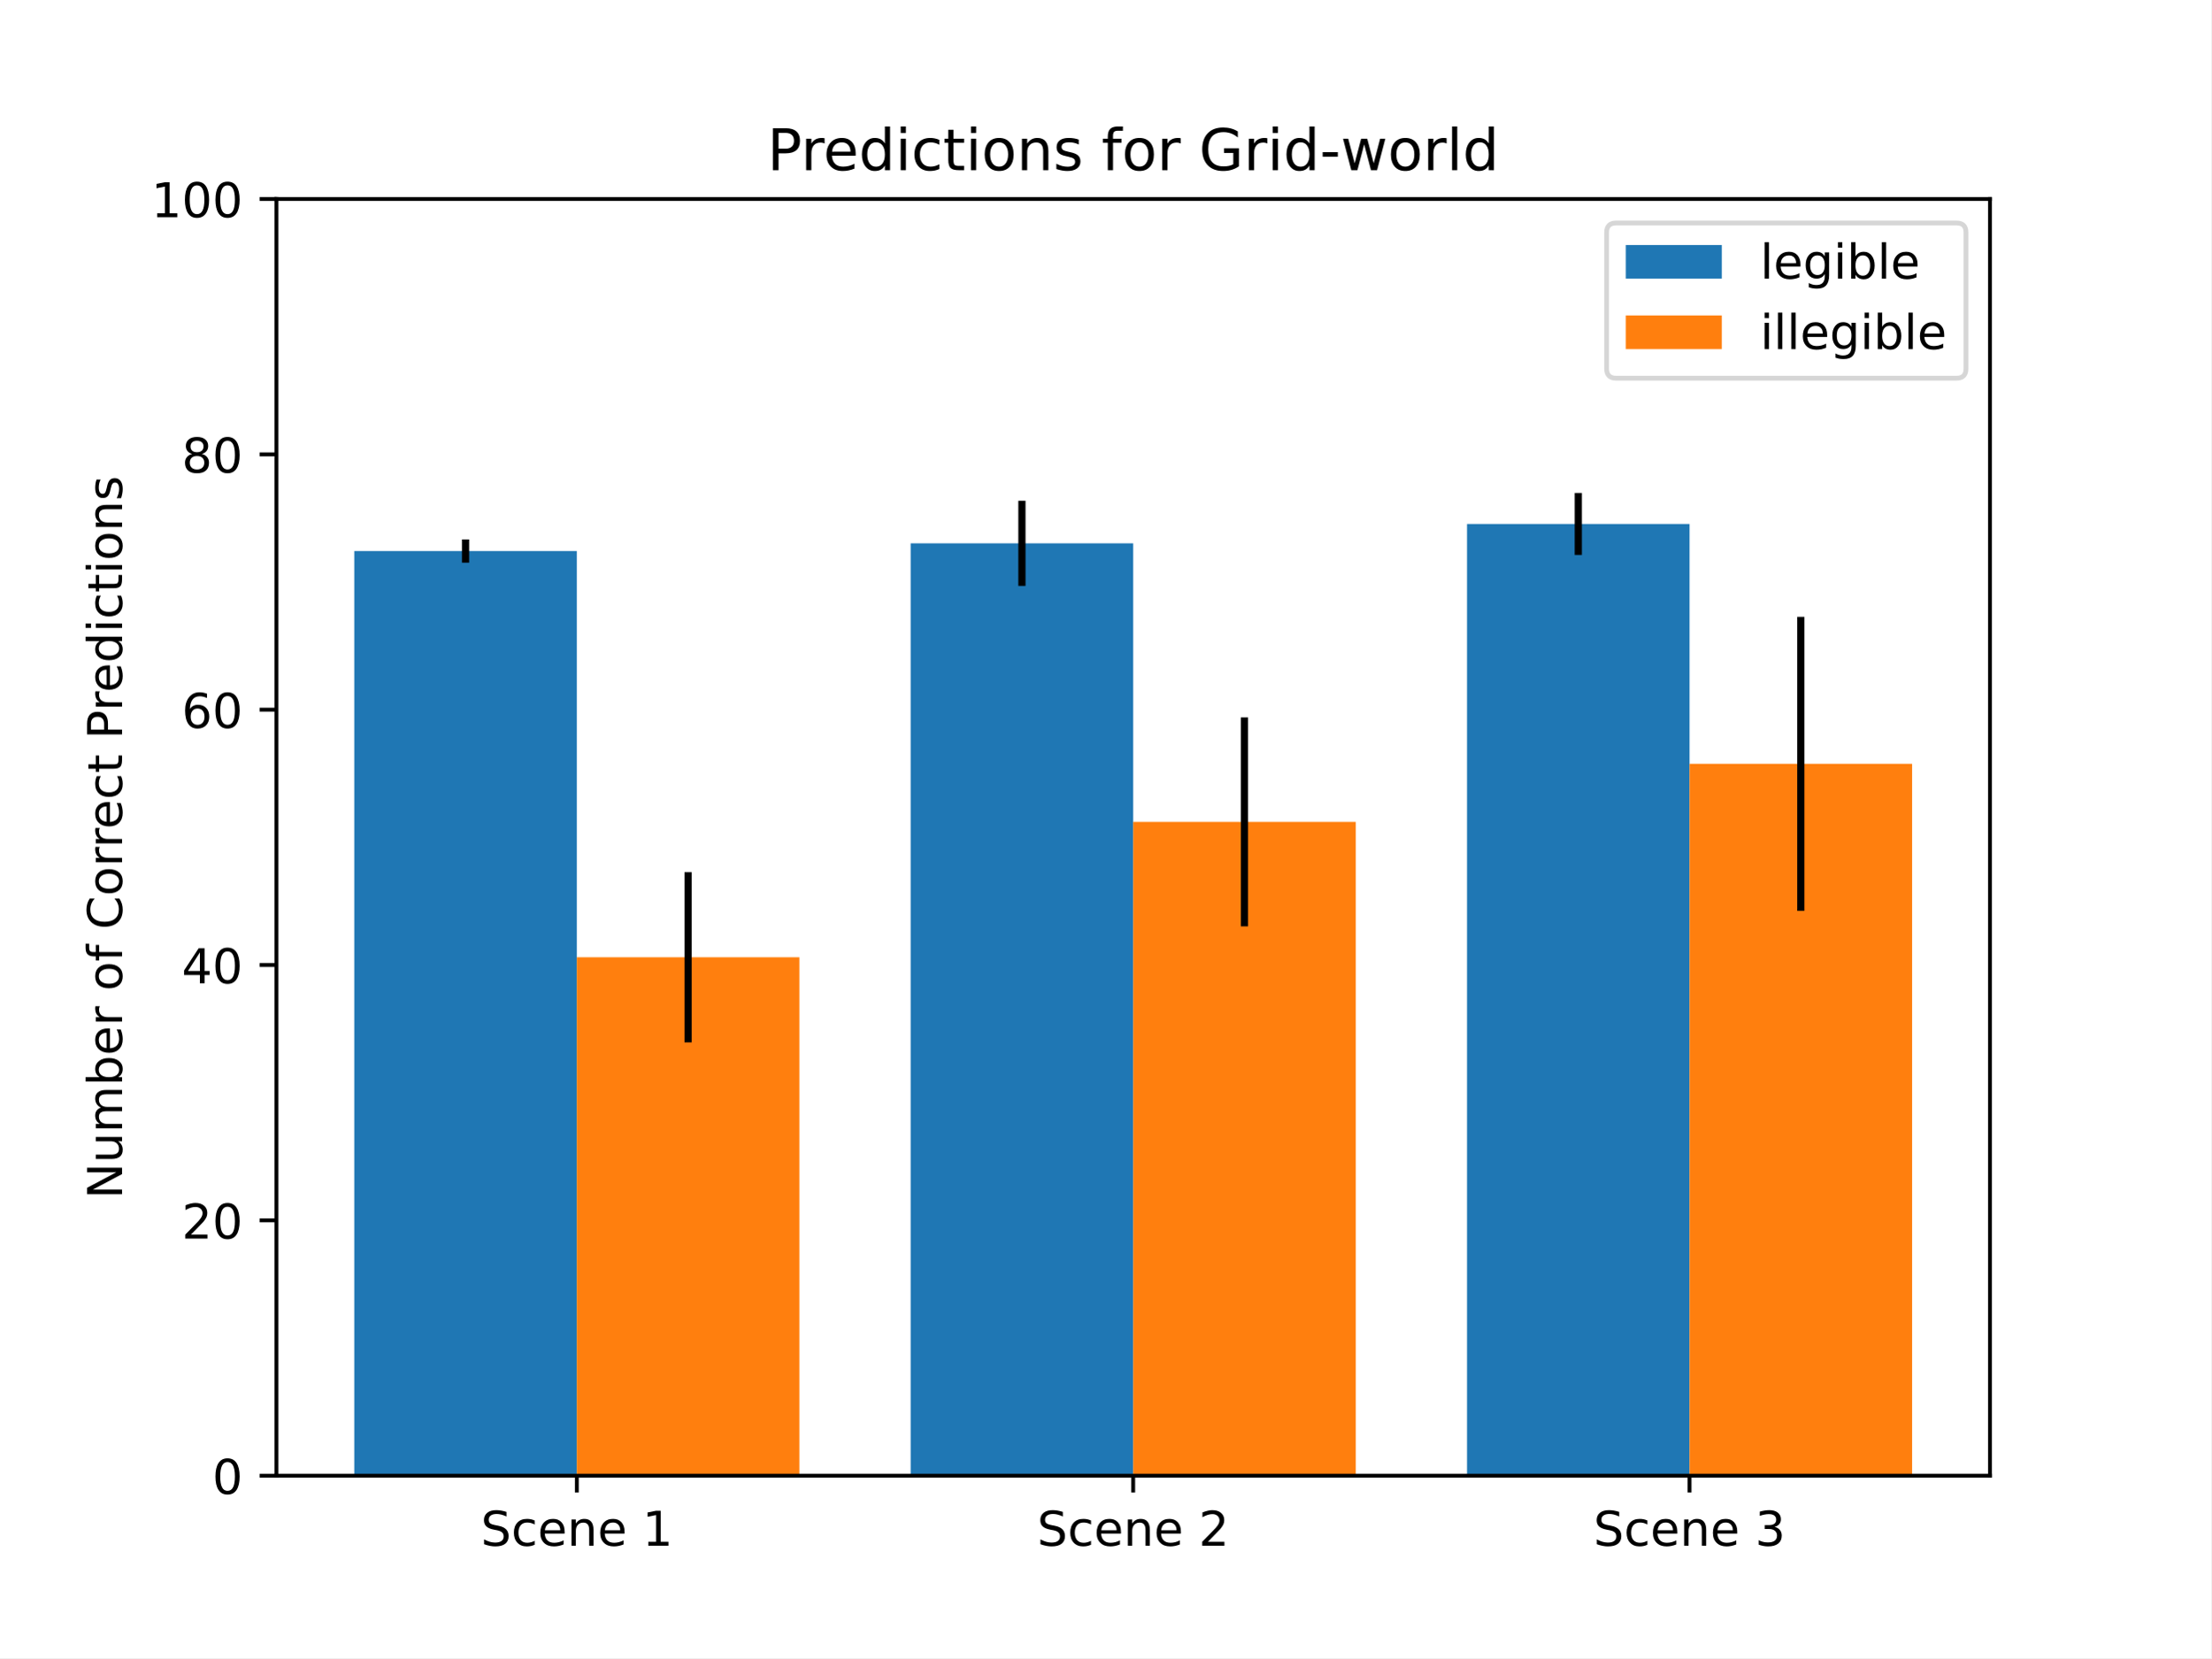
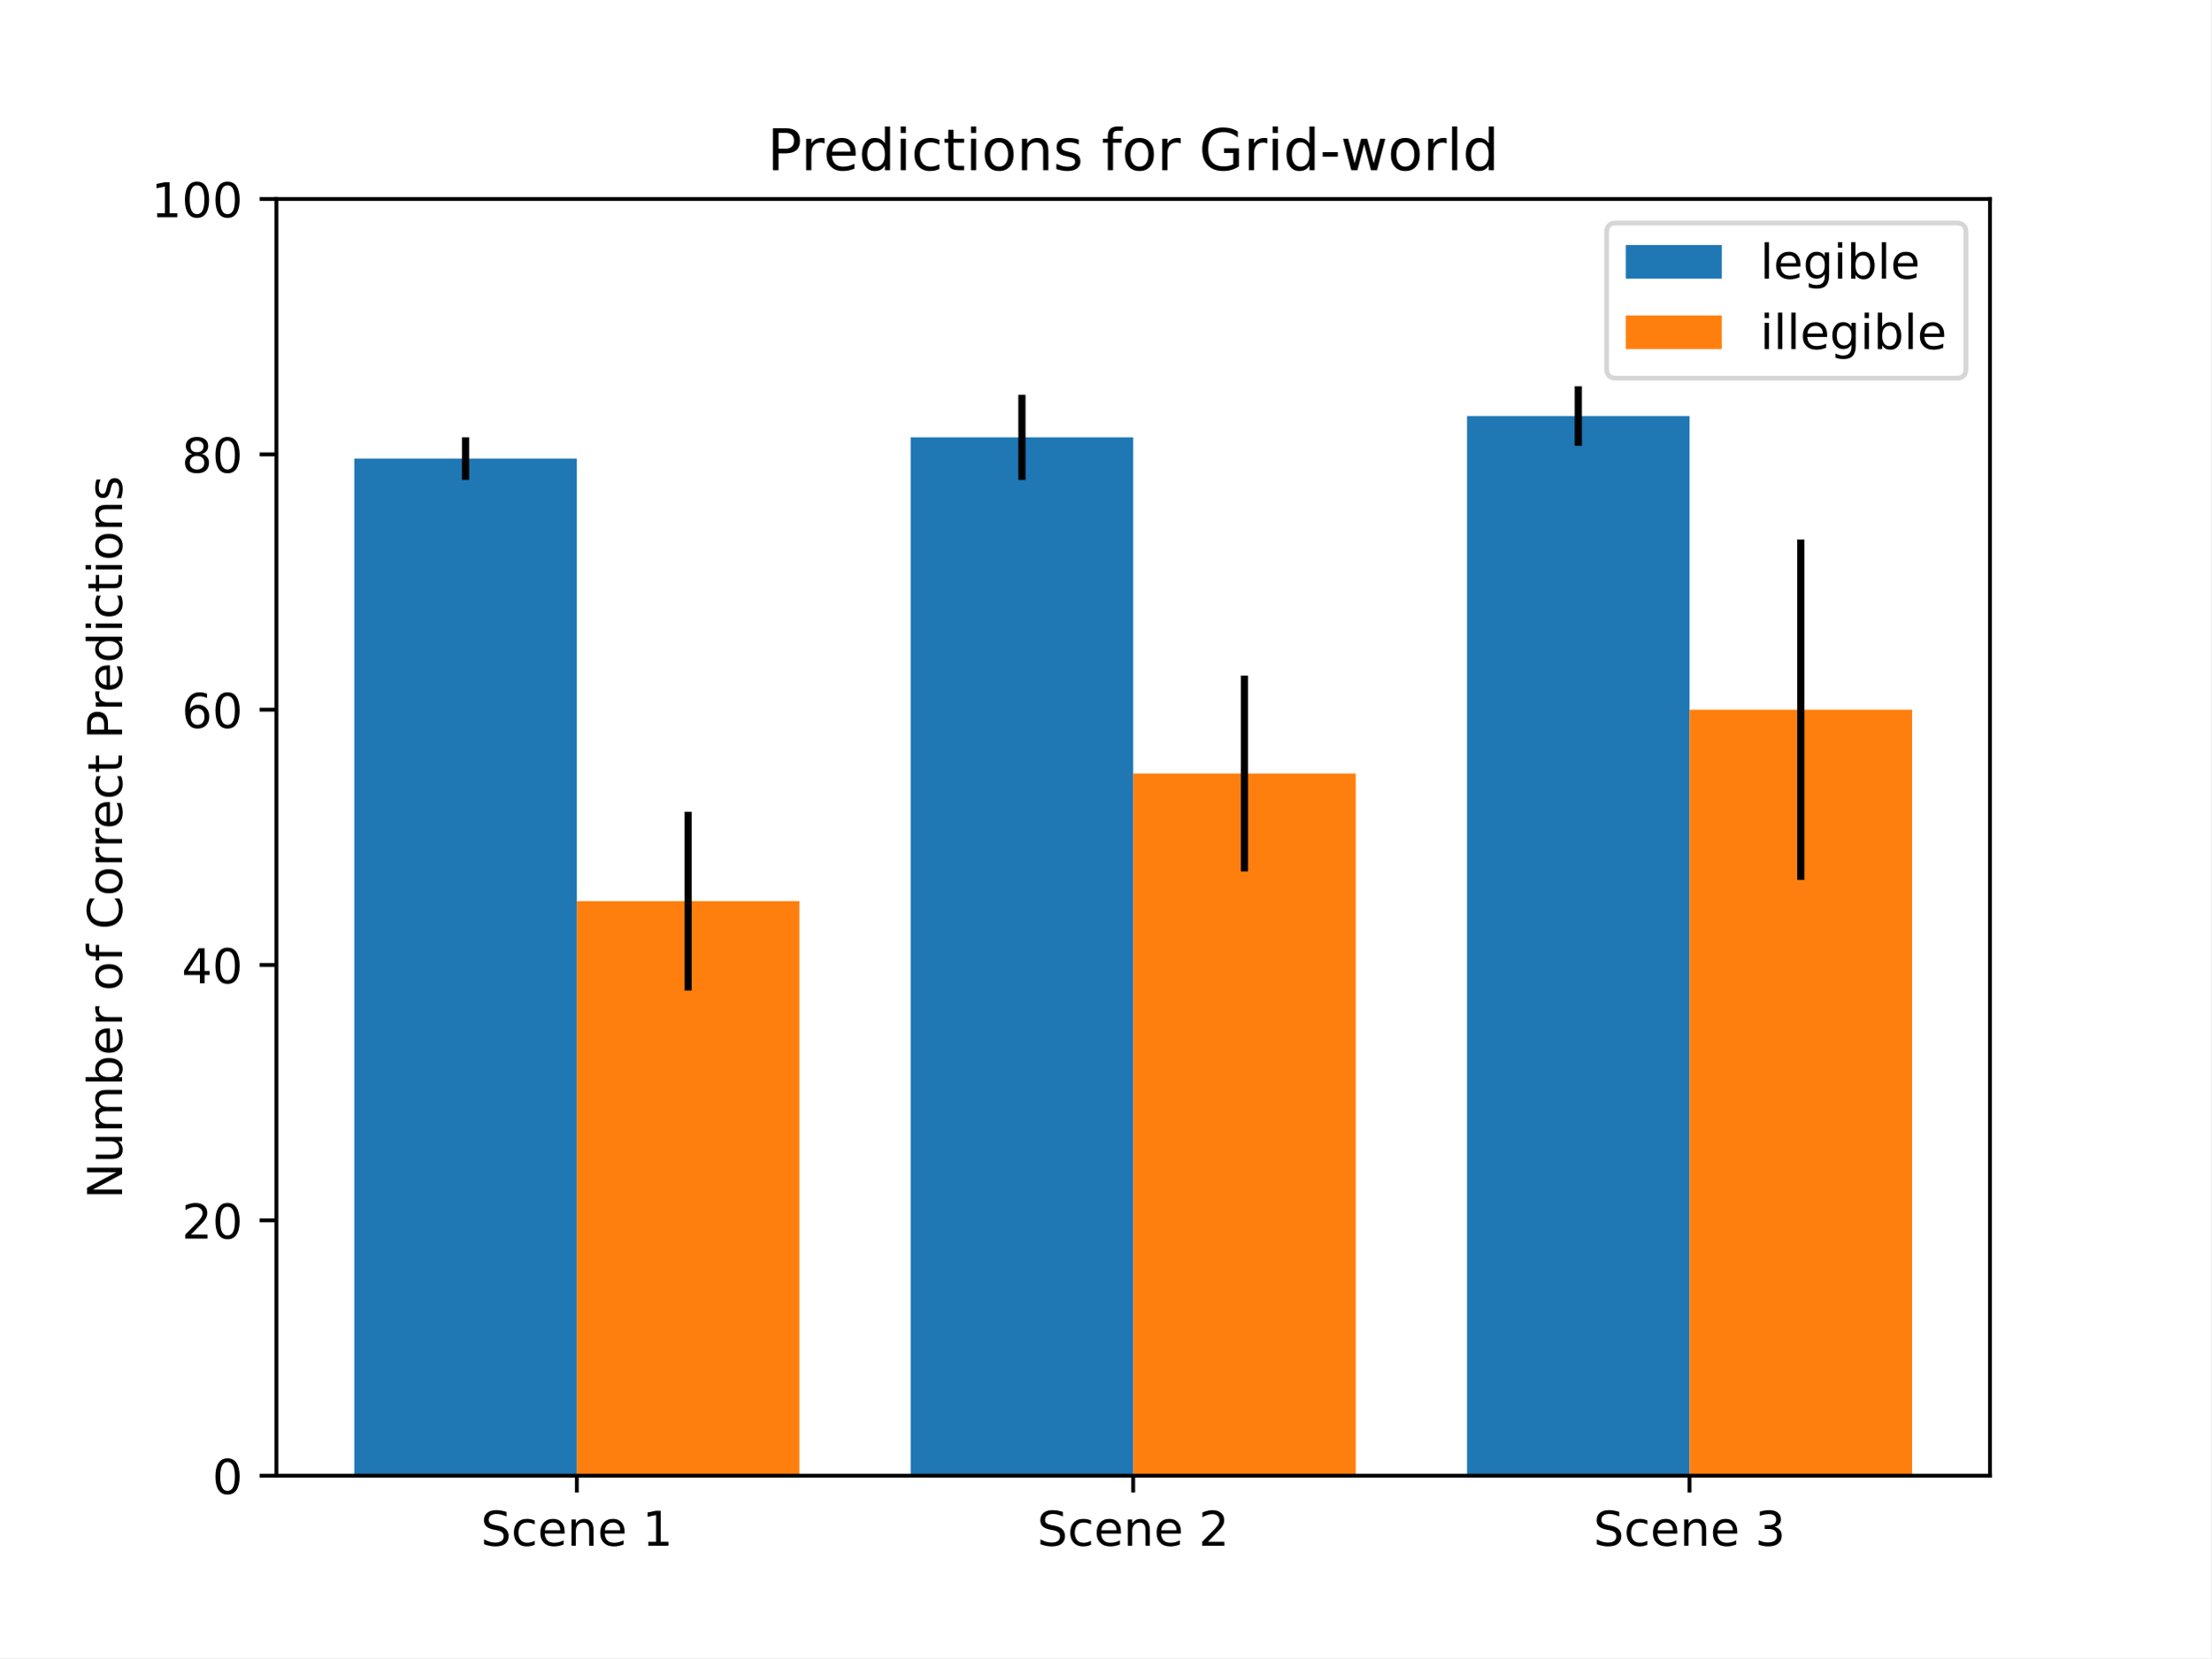
<svg xmlns="http://www.w3.org/2000/svg" xmlns:xlink="http://www.w3.org/1999/xlink" height="345.6pt" version="1.1" viewBox="0 0 460.8 345.6" width="460.8pt">
  <defs>
    <style type="text/css">*{stroke-linecap:butt;stroke-linejoin:round;}</style>
  </defs>
  <g id="figure_1">
    <g id="patch_1">
      <path d="M 0 345.6  L 460.8 345.6  L 460.8 0  L 0 0  z " style="fill:#ffffff;" />
    </g>
    <g id="axes_1">
      <g id="patch_2">
        <path d="M 57.6 307.584  L 414.72 307.584  L 414.72 41.472  L 57.6 41.472  z " style="fill:#ffffff;" />
      </g>
      <g id="patch_3">
-         <path clip-path="url(#p40465c0e24)" d="M 73.833 307.584  L 120.212 307.584  L 120.212 114.854  L 73.833 114.854  z " style="fill:#1f77b4;" />
+         <path clip-path="url(#p68fc4dd51c)" d="M 73.833 307.584  L 120.212 307.584  L 120.212 95.581  L 73.833 95.581  z " style="fill:#1f77b4;" />
      </g>
      <g id="patch_4">
-         <path clip-path="url(#p40465c0e24)" d="M 189.781 307.584  L 236.16 307.584  L 236.16 113.242  L 189.781 113.242  z " style="fill:#1f77b4;" />
+         <path clip-path="url(#p68fc4dd51c)" d="M 189.781 307.584  L 236.16 307.584  L 236.16 91.146  L 189.781 91.146  z " style="fill:#1f77b4;" />
      </g>
      <g id="patch_5">
-         <path clip-path="url(#p40465c0e24)" d="M 305.729 307.584  L 352.108 307.584  L 352.108 109.21  L 305.729 109.21  z " style="fill:#1f77b4;" />
+         <path clip-path="url(#p68fc4dd51c)" d="M 305.729 307.584  L 352.108 307.584  L 352.108 86.711  L 305.729 86.711  z " style="fill:#1f77b4;" />
      </g>
      <g id="patch_6">
-         <path clip-path="url(#p40465c0e24)" d="M 120.212 307.584  L 166.591 307.584  L 166.591 199.526  L 120.212 199.526  z " style="fill:#ff7f0e;" />
+         <path clip-path="url(#p68fc4dd51c)" d="M 120.212 307.584  L 166.591 307.584  L 166.591 187.834  L 120.212 187.834  z " style="fill:#ff7f0e;" />
      </g>
      <g id="patch_7">
-         <path clip-path="url(#p40465c0e24)" d="M 236.16 307.584  L 282.539 307.584  L 282.539 171.302  L 236.16 171.302  z " style="fill:#ff7f0e;" />
+         <path clip-path="url(#p68fc4dd51c)" d="M 236.16 307.584  L 282.539 307.584  L 282.539 161.222  L 236.16 161.222  z " style="fill:#ff7f0e;" />
      </g>
      <g id="patch_8">
-         <path clip-path="url(#p40465c0e24)" d="M 352.108 307.584  L 398.487 307.584  L 398.487 159.206  L 352.108 159.206  z " style="fill:#ff7f0e;" />
+         <path clip-path="url(#p68fc4dd51c)" d="M 352.108 307.584  L 398.487 307.584  L 398.487 147.917  L 352.108 147.917  z " style="fill:#ff7f0e;" />
      </g>
      <g id="matplotlib.axis_1">
        <g id="xtick_1">
          <g id="line2d_1">
            <defs>
-               <path d="M 0 0  L 0 3.5  " id="m3706f370e5" style="stroke:#000000;stroke-width:0.8;" />
+               <path d="M 0 0  L 0 3.5  " id="m05c486d089" style="stroke:#000000;stroke-width:0.8;" />
            </defs>
            <g>
-               <use style="stroke:#000000;stroke-width:0.8;" x="120.212" xlink:href="#m3706f370e5" y="307.584" />
+               <use style="stroke:#000000;stroke-width:0.8;" x="120.212" xlink:href="#m05c486d089" y="307.584" />
            </g>
          </g>
          <g id="text_1">
            <g transform="translate(100.1963 322.1824)scale(0.1 -0.1)">
              <defs>
                <path d="M 53.516 70.516  L 53.516 60.891  Q 47.906 63.578 42.922 64.891  Q 37.938 66.219 33.297 66.219  Q 25.25 66.219 20.875 63.094  Q 16.5 59.969 16.5 54.203  Q 16.5 49.359 19.406 46.891  Q 22.312 44.438 30.422 42.922  L 36.375 41.703  Q 47.406 39.594 52.656 34.297  Q 57.906 29 57.906 20.125  Q 57.906 9.516 50.797 4.047  Q 43.703 -1.422 29.984 -1.422  Q 24.812 -1.422 18.969 -0.25  Q 13.141 0.922 6.891 3.219  L 6.891 13.375  Q 12.891 10.016 18.656 8.297  Q 24.422 6.594 29.984 6.594  Q 38.422 6.594 43.016 9.906  Q 47.609 13.234 47.609 19.391  Q 47.609 24.75 44.312 27.781  Q 41.016 30.812 33.5 32.328  L 27.484 33.5  Q 16.453 35.688 11.516 40.375  Q 6.594 45.062 6.594 53.422  Q 6.594 63.094 13.406 68.656  Q 20.219 74.219 32.172 74.219  Q 37.312 74.219 42.625 73.281  Q 47.953 72.359 53.516 70.516  z " id="DejaVuSans-83" />
                <path d="M 48.781 52.594  L 48.781 44.188  Q 44.969 46.297 41.141 47.344  Q 37.312 48.391 33.406 48.391  Q 24.656 48.391 19.812 42.844  Q 14.984 37.312 14.984 27.297  Q 14.984 17.281 19.812 11.734  Q 24.656 6.203 33.406 6.203  Q 37.312 6.203 41.141 7.25  Q 44.969 8.297 48.781 10.406  L 48.781 2.094  Q 45.016 0.344 40.984 -0.531  Q 36.969 -1.422 32.422 -1.422  Q 20.062 -1.422 12.781 6.344  Q 5.516 14.109 5.516 27.297  Q 5.516 40.672 12.859 48.328  Q 20.219 56 33.016 56  Q 37.156 56 41.109 55.141  Q 45.062 54.297 48.781 52.594  z " id="DejaVuSans-99" />
                <path d="M 56.203 29.594  L 56.203 25.203  L 14.891 25.203  Q 15.484 15.922 20.484 11.062  Q 25.484 6.203 34.422 6.203  Q 39.594 6.203 44.453 7.469  Q 49.312 8.734 54.109 11.281  L 54.109 2.781  Q 49.266 0.734 44.188 -0.344  Q 39.109 -1.422 33.891 -1.422  Q 20.797 -1.422 13.156 6.188  Q 5.516 13.812 5.516 26.812  Q 5.516 40.234 12.766 48.109  Q 20.016 56 32.328 56  Q 43.359 56 49.781 48.891  Q 56.203 41.797 56.203 29.594  z M 47.219 32.234  Q 47.125 39.594 43.094 43.984  Q 39.062 48.391 32.422 48.391  Q 24.906 48.391 20.391 44.141  Q 15.875 39.891 15.188 32.172  z " id="DejaVuSans-101" />
                <path d="M 54.891 33.016  L 54.891 0  L 45.906 0  L 45.906 32.719  Q 45.906 40.484 42.875 44.328  Q 39.844 48.188 33.797 48.188  Q 26.516 48.188 22.312 43.547  Q 18.109 38.922 18.109 30.906  L 18.109 0  L 9.078 0  L 9.078 54.688  L 18.109 54.688  L 18.109 46.188  Q 21.344 51.125 25.703 53.562  Q 30.078 56 35.797 56  Q 45.219 56 50.047 50.172  Q 54.891 44.344 54.891 33.016  z " id="DejaVuSans-110" />
                <path id="DejaVuSans-32" />
                <path d="M 12.406 8.297  L 28.516 8.297  L 28.516 63.922  L 10.984 60.406  L 10.984 69.391  L 28.422 72.906  L 38.281 72.906  L 38.281 8.297  L 54.391 8.297  L 54.391 0  L 12.406 0  z " id="DejaVuSans-49" />
              </defs>
              <use xlink:href="#DejaVuSans-83" />
              <use x="63.477" xlink:href="#DejaVuSans-99" />
              <use x="118.457" xlink:href="#DejaVuSans-101" />
              <use x="179.98" xlink:href="#DejaVuSans-110" />
              <use x="243.359" xlink:href="#DejaVuSans-101" />
              <use x="304.883" xlink:href="#DejaVuSans-32" />
              <use x="336.67" xlink:href="#DejaVuSans-49" />
            </g>
          </g>
        </g>
        <g id="xtick_2">
          <g id="line2d_2">
            <g>
-               <use style="stroke:#000000;stroke-width:0.8;" x="236.16" xlink:href="#m3706f370e5" y="307.584" />
+               <use style="stroke:#000000;stroke-width:0.8;" x="236.16" xlink:href="#m05c486d089" y="307.584" />
            </g>
          </g>
          <g id="text_2">
            <g transform="translate(216.1444 322.1824)scale(0.1 -0.1)">
              <defs>
                <path d="M 19.188 8.297  L 53.609 8.297  L 53.609 0  L 7.328 0  L 7.328 8.297  Q 12.938 14.109 22.625 23.891  Q 32.328 33.688 34.812 36.531  Q 39.547 41.844 41.422 45.531  Q 43.312 49.219 43.312 52.781  Q 43.312 58.594 39.234 62.25  Q 35.156 65.922 28.609 65.922  Q 23.969 65.922 18.812 64.312  Q 13.672 62.703 7.812 59.422  L 7.812 69.391  Q 13.766 71.781 18.938 73  Q 24.125 74.219 28.422 74.219  Q 39.75 74.219 46.484 68.547  Q 53.219 62.891 53.219 53.422  Q 53.219 48.922 51.531 44.891  Q 49.859 40.875 45.406 35.406  Q 44.188 33.984 37.641 27.219  Q 31.109 20.453 19.188 8.297  z " id="DejaVuSans-50" />
              </defs>
              <use xlink:href="#DejaVuSans-83" />
              <use x="63.477" xlink:href="#DejaVuSans-99" />
              <use x="118.457" xlink:href="#DejaVuSans-101" />
              <use x="179.98" xlink:href="#DejaVuSans-110" />
              <use x="243.359" xlink:href="#DejaVuSans-101" />
              <use x="304.883" xlink:href="#DejaVuSans-32" />
              <use x="336.67" xlink:href="#DejaVuSans-50" />
            </g>
          </g>
        </g>
        <g id="xtick_3">
          <g id="line2d_3">
            <g>
-               <use style="stroke:#000000;stroke-width:0.8;" x="352.108" xlink:href="#m3706f370e5" y="307.584" />
+               <use style="stroke:#000000;stroke-width:0.8;" x="352.108" xlink:href="#m05c486d089" y="307.584" />
            </g>
          </g>
          <g id="text_3">
            <g transform="translate(332.0924 322.1824)scale(0.1 -0.1)">
              <defs>
                <path d="M 40.578 39.312  Q 47.656 37.797 51.625 33  Q 55.609 28.219 55.609 21.188  Q 55.609 10.406 48.188 4.484  Q 40.766 -1.422 27.094 -1.422  Q 22.516 -1.422 17.656 -0.516  Q 12.797 0.391 7.625 2.203  L 7.625 11.719  Q 11.719 9.328 16.594 8.109  Q 21.484 6.891 26.812 6.891  Q 36.078 6.891 40.938 10.547  Q 45.797 14.203 45.797 21.188  Q 45.797 27.641 41.281 31.266  Q 36.766 34.906 28.719 34.906  L 20.219 34.906  L 20.219 43.016  L 29.109 43.016  Q 36.375 43.016 40.234 45.922  Q 44.094 48.828 44.094 54.297  Q 44.094 59.906 40.109 62.906  Q 36.141 65.922 28.719 65.922  Q 24.656 65.922 20.016 65.031  Q 15.375 64.156 9.812 62.312  L 9.812 71.094  Q 15.438 72.656 20.344 73.438  Q 25.25 74.219 29.594 74.219  Q 40.828 74.219 47.359 69.109  Q 53.906 64.016 53.906 55.328  Q 53.906 49.266 50.438 45.094  Q 46.969 40.922 40.578 39.312  z " id="DejaVuSans-51" />
              </defs>
              <use xlink:href="#DejaVuSans-83" />
              <use x="63.477" xlink:href="#DejaVuSans-99" />
              <use x="118.457" xlink:href="#DejaVuSans-101" />
              <use x="179.98" xlink:href="#DejaVuSans-110" />
              <use x="243.359" xlink:href="#DejaVuSans-101" />
              <use x="304.883" xlink:href="#DejaVuSans-32" />
              <use x="336.67" xlink:href="#DejaVuSans-51" />
            </g>
          </g>
        </g>
      </g>
      <g id="matplotlib.axis_2">
        <g id="ytick_1">
          <g id="line2d_4">
            <defs>
-               <path d="M 0 0  L -3.5 0  " id="mb9808b1856" style="stroke:#000000;stroke-width:0.8;" />
+               <path d="M 0 0  L -3.5 0  " id="m208b170423" style="stroke:#000000;stroke-width:0.8;" />
            </defs>
            <g>
-               <use style="stroke:#000000;stroke-width:0.8;" x="57.6" xlink:href="#mb9808b1856" y="307.584" />
+               <use style="stroke:#000000;stroke-width:0.8;" x="57.6" xlink:href="#m208b170423" y="307.584" />
            </g>
          </g>
          <g id="text_4">
            <g transform="translate(44.2375 311.3832)scale(0.1 -0.1)">
              <defs>
                <path d="M 31.781 66.406  Q 24.172 66.406 20.328 58.906  Q 16.5 51.422 16.5 36.375  Q 16.5 21.391 20.328 13.891  Q 24.172 6.391 31.781 6.391  Q 39.453 6.391 43.281 13.891  Q 47.125 21.391 47.125 36.375  Q 47.125 51.422 43.281 58.906  Q 39.453 66.406 31.781 66.406  z M 31.781 74.219  Q 44.047 74.219 50.516 64.516  Q 56.984 54.828 56.984 36.375  Q 56.984 17.969 50.516 8.266  Q 44.047 -1.422 31.781 -1.422  Q 19.531 -1.422 13.062 8.266  Q 6.594 17.969 6.594 36.375  Q 6.594 54.828 13.062 64.516  Q 19.531 74.219 31.781 74.219  z " id="DejaVuSans-48" />
              </defs>
              <use xlink:href="#DejaVuSans-48" />
            </g>
          </g>
        </g>
        <g id="ytick_2">
          <g id="line2d_5">
            <g>
-               <use style="stroke:#000000;stroke-width:0.8;" x="57.6" xlink:href="#mb9808b1856" y="254.362" />
+               <use style="stroke:#000000;stroke-width:0.8;" x="57.6" xlink:href="#m208b170423" y="254.362" />
            </g>
          </g>
          <g id="text_5">
            <g transform="translate(37.875 258.1608)scale(0.1 -0.1)">
              <use xlink:href="#DejaVuSans-50" />
              <use x="63.623" xlink:href="#DejaVuSans-48" />
            </g>
          </g>
        </g>
        <g id="ytick_3">
          <g id="line2d_6">
            <g>
-               <use style="stroke:#000000;stroke-width:0.8;" x="57.6" xlink:href="#mb9808b1856" y="201.139" />
+               <use style="stroke:#000000;stroke-width:0.8;" x="57.6" xlink:href="#m208b170423" y="201.139" />
            </g>
          </g>
          <g id="text_6">
            <g transform="translate(37.875 204.9384)scale(0.1 -0.1)">
              <defs>
                <path d="M 37.797 64.312  L 12.891 25.391  L 37.797 25.391  z M 35.203 72.906  L 47.609 72.906  L 47.609 25.391  L 58.016 25.391  L 58.016 17.188  L 47.609 17.188  L 47.609 0  L 37.797 0  L 37.797 17.188  L 4.891 17.188  L 4.891 26.703  z " id="DejaVuSans-52" />
              </defs>
              <use xlink:href="#DejaVuSans-52" />
              <use x="63.623" xlink:href="#DejaVuSans-48" />
            </g>
          </g>
        </g>
        <g id="ytick_4">
          <g id="line2d_7">
            <g>
-               <use style="stroke:#000000;stroke-width:0.8;" x="57.6" xlink:href="#mb9808b1856" y="147.917" />
+               <use style="stroke:#000000;stroke-width:0.8;" x="57.6" xlink:href="#m208b170423" y="147.917" />
            </g>
          </g>
          <g id="text_7">
            <g transform="translate(37.875 151.716)scale(0.1 -0.1)">
              <defs>
                <path d="M 33.016 40.375  Q 26.375 40.375 22.484 35.828  Q 18.609 31.297 18.609 23.391  Q 18.609 15.531 22.484 10.953  Q 26.375 6.391 33.016 6.391  Q 39.656 6.391 43.531 10.953  Q 47.406 15.531 47.406 23.391  Q 47.406 31.297 43.531 35.828  Q 39.656 40.375 33.016 40.375  z M 52.594 71.297  L 52.594 62.312  Q 48.875 64.062 45.094 64.984  Q 41.312 65.922 37.594 65.922  Q 27.828 65.922 22.672 59.328  Q 17.531 52.734 16.797 39.406  Q 19.672 43.656 24.016 45.922  Q 28.375 48.188 33.594 48.188  Q 44.578 48.188 50.953 41.516  Q 57.328 34.859 57.328 23.391  Q 57.328 12.156 50.688 5.359  Q 44.047 -1.422 33.016 -1.422  Q 20.359 -1.422 13.672 8.266  Q 6.984 17.969 6.984 36.375  Q 6.984 53.656 15.188 63.938  Q 23.391 74.219 37.203 74.219  Q 40.922 74.219 44.703 73.484  Q 48.484 72.75 52.594 71.297  z " id="DejaVuSans-54" />
              </defs>
              <use xlink:href="#DejaVuSans-54" />
              <use x="63.623" xlink:href="#DejaVuSans-48" />
            </g>
          </g>
        </g>
        <g id="ytick_5">
          <g id="line2d_8">
            <g>
-               <use style="stroke:#000000;stroke-width:0.8;" x="57.6" xlink:href="#mb9808b1856" y="94.694" />
+               <use style="stroke:#000000;stroke-width:0.8;" x="57.6" xlink:href="#m208b170423" y="94.694" />
            </g>
          </g>
          <g id="text_8">
            <g transform="translate(37.875 98.49362)scale(0.1 -0.1)">
              <defs>
                <path d="M 31.781 34.625  Q 24.75 34.625 20.719 30.859  Q 16.703 27.094 16.703 20.516  Q 16.703 13.922 20.719 10.156  Q 24.75 6.391 31.781 6.391  Q 38.812 6.391 42.859 10.172  Q 46.922 13.969 46.922 20.516  Q 46.922 27.094 42.891 30.859  Q 38.875 34.625 31.781 34.625  z M 21.922 38.812  Q 15.578 40.375 12.031 44.719  Q 8.5 49.078 8.5 55.328  Q 8.5 64.062 14.719 69.141  Q 20.953 74.219 31.781 74.219  Q 42.672 74.219 48.875 69.141  Q 55.078 64.062 55.078 55.328  Q 55.078 49.078 51.531 44.719  Q 48 40.375 41.703 38.812  Q 48.828 37.156 52.797 32.312  Q 56.781 27.484 56.781 20.516  Q 56.781 9.906 50.312 4.234  Q 43.844 -1.422 31.781 -1.422  Q 19.734 -1.422 13.25 4.234  Q 6.781 9.906 6.781 20.516  Q 6.781 27.484 10.781 32.312  Q 14.797 37.156 21.922 38.812  z M 18.312 54.391  Q 18.312 48.734 21.844 45.562  Q 25.391 42.391 31.781 42.391  Q 38.141 42.391 41.719 45.562  Q 45.312 48.734 45.312 54.391  Q 45.312 60.062 41.719 63.234  Q 38.141 66.406 31.781 66.406  Q 25.391 66.406 21.844 63.234  Q 18.312 60.062 18.312 54.391  z " id="DejaVuSans-56" />
              </defs>
              <use xlink:href="#DejaVuSans-56" />
              <use x="63.623" xlink:href="#DejaVuSans-48" />
            </g>
          </g>
        </g>
        <g id="ytick_6">
          <g id="line2d_9">
            <g>
-               <use style="stroke:#000000;stroke-width:0.8;" x="57.6" xlink:href="#mb9808b1856" y="41.472" />
+               <use style="stroke:#000000;stroke-width:0.8;" x="57.6" xlink:href="#m208b170423" y="41.472" />
            </g>
          </g>
          <g id="text_9">
            <g transform="translate(31.5125 45.27122)scale(0.1 -0.1)">
              <use xlink:href="#DejaVuSans-49" />
              <use x="63.623" xlink:href="#DejaVuSans-48" />
              <use x="127.246" xlink:href="#DejaVuSans-48" />
            </g>
          </g>
        </g>
        <g id="text_10">
          <g transform="translate(25.43281 249.8897)rotate(-90)scale(0.1 -0.1)">
            <defs>
              <path d="M 9.812 72.906  L 23.094 72.906  L 55.422 11.922  L 55.422 72.906  L 64.984 72.906  L 64.984 0  L 51.703 0  L 19.391 60.984  L 19.391 0  L 9.812 0  z " id="DejaVuSans-78" />
              <path d="M 8.5 21.578  L 8.5 54.688  L 17.484 54.688  L 17.484 21.922  Q 17.484 14.156 20.5 10.266  Q 23.531 6.391 29.594 6.391  Q 36.859 6.391 41.078 11.031  Q 45.312 15.672 45.312 23.688  L 45.312 54.688  L 54.297 54.688  L 54.297 0  L 45.312 0  L 45.312 8.406  Q 42.047 3.422 37.719 1  Q 33.406 -1.422 27.688 -1.422  Q 18.266 -1.422 13.375 4.438  Q 8.5 10.297 8.5 21.578  z M 31.109 56  z " id="DejaVuSans-117" />
              <path d="M 52 44.188  Q 55.375 50.25 60.062 53.125  Q 64.75 56 71.094 56  Q 79.641 56 84.281 50.016  Q 88.922 44.047 88.922 33.016  L 88.922 0  L 79.891 0  L 79.891 32.719  Q 79.891 40.578 77.094 44.375  Q 74.312 48.188 68.609 48.188  Q 61.625 48.188 57.562 43.547  Q 53.516 38.922 53.516 30.906  L 53.516 0  L 44.484 0  L 44.484 32.719  Q 44.484 40.625 41.703 44.406  Q 38.922 48.188 33.109 48.188  Q 26.219 48.188 22.156 43.531  Q 18.109 38.875 18.109 30.906  L 18.109 0  L 9.078 0  L 9.078 54.688  L 18.109 54.688  L 18.109 46.188  Q 21.188 51.219 25.484 53.609  Q 29.781 56 35.688 56  Q 41.656 56 45.828 52.969  Q 50 49.953 52 44.188  z " id="DejaVuSans-109" />
              <path d="M 48.688 27.297  Q 48.688 37.203 44.609 42.844  Q 40.531 48.484 33.406 48.484  Q 26.266 48.484 22.188 42.844  Q 18.109 37.203 18.109 27.297  Q 18.109 17.391 22.188 11.75  Q 26.266 6.109 33.406 6.109  Q 40.531 6.109 44.609 11.75  Q 48.688 17.391 48.688 27.297  z M 18.109 46.391  Q 20.953 51.266 25.266 53.625  Q 29.594 56 35.594 56  Q 45.562 56 51.781 48.094  Q 58.016 40.188 58.016 27.297  Q 58.016 14.406 51.781 6.484  Q 45.562 -1.422 35.594 -1.422  Q 29.594 -1.422 25.266 0.953  Q 20.953 3.328 18.109 8.203  L 18.109 0  L 9.078 0  L 9.078 75.984  L 18.109 75.984  z " id="DejaVuSans-98" />
              <path d="M 41.109 46.297  Q 39.594 47.172 37.812 47.578  Q 36.031 48 33.891 48  Q 26.266 48 22.188 43.047  Q 18.109 38.094 18.109 28.812  L 18.109 0  L 9.078 0  L 9.078 54.688  L 18.109 54.688  L 18.109 46.188  Q 20.953 51.172 25.484 53.578  Q 30.031 56 36.531 56  Q 37.453 56 38.578 55.875  Q 39.703 55.766 41.062 55.516  z " id="DejaVuSans-114" />
              <path d="M 30.609 48.391  Q 23.391 48.391 19.188 42.75  Q 14.984 37.109 14.984 27.297  Q 14.984 17.484 19.156 11.844  Q 23.344 6.203 30.609 6.203  Q 37.797 6.203 41.984 11.859  Q 46.188 17.531 46.188 27.297  Q 46.188 37.016 41.984 42.703  Q 37.797 48.391 30.609 48.391  z M 30.609 56  Q 42.328 56 49.016 48.375  Q 55.719 40.766 55.719 27.297  Q 55.719 13.875 49.016 6.219  Q 42.328 -1.422 30.609 -1.422  Q 18.844 -1.422 12.172 6.219  Q 5.516 13.875 5.516 27.297  Q 5.516 40.766 12.172 48.375  Q 18.844 56 30.609 56  z " id="DejaVuSans-111" />
              <path d="M 37.109 75.984  L 37.109 68.5  L 28.516 68.5  Q 23.688 68.5 21.797 66.547  Q 19.922 64.594 19.922 59.516  L 19.922 54.688  L 34.719 54.688  L 34.719 47.703  L 19.922 47.703  L 19.922 0  L 10.891 0  L 10.891 47.703  L 2.297 47.703  L 2.297 54.688  L 10.891 54.688  L 10.891 58.5  Q 10.891 67.625 15.141 71.797  Q 19.391 75.984 28.609 75.984  z " id="DejaVuSans-102" />
              <path d="M 64.406 67.281  L 64.406 56.891  Q 59.422 61.531 53.781 63.812  Q 48.141 66.109 41.797 66.109  Q 29.297 66.109 22.656 58.469  Q 16.016 50.828 16.016 36.375  Q 16.016 21.969 22.656 14.328  Q 29.297 6.688 41.797 6.688  Q 48.141 6.688 53.781 8.984  Q 59.422 11.281 64.406 15.922  L 64.406 5.609  Q 59.234 2.094 53.438 0.328  Q 47.656 -1.422 41.219 -1.422  Q 24.656 -1.422 15.125 8.703  Q 5.609 18.844 5.609 36.375  Q 5.609 53.953 15.125 64.078  Q 24.656 74.219 41.219 74.219  Q 47.75 74.219 53.531 72.484  Q 59.328 70.75 64.406 67.281  z " id="DejaVuSans-67" />
              <path d="M 18.312 70.219  L 18.312 54.688  L 36.812 54.688  L 36.812 47.703  L 18.312 47.703  L 18.312 18.016  Q 18.312 11.328 20.141 9.422  Q 21.969 7.516 27.594 7.516  L 36.812 7.516  L 36.812 0  L 27.594 0  Q 17.188 0 13.234 3.875  Q 9.281 7.766 9.281 18.016  L 9.281 47.703  L 2.688 47.703  L 2.688 54.688  L 9.281 54.688  L 9.281 70.219  z " id="DejaVuSans-116" />
              <path d="M 19.672 64.797  L 19.672 37.406  L 32.078 37.406  Q 38.969 37.406 42.719 40.969  Q 46.484 44.531 46.484 51.125  Q 46.484 57.672 42.719 61.234  Q 38.969 64.797 32.078 64.797  z M 9.812 72.906  L 32.078 72.906  Q 44.344 72.906 50.609 67.359  Q 56.891 61.812 56.891 51.125  Q 56.891 40.328 50.609 34.812  Q 44.344 29.297 32.078 29.297  L 19.672 29.297  L 19.672 0  L 9.812 0  z " id="DejaVuSans-80" />
              <path d="M 45.406 46.391  L 45.406 75.984  L 54.391 75.984  L 54.391 0  L 45.406 0  L 45.406 8.203  Q 42.578 3.328 38.25 0.953  Q 33.938 -1.422 27.875 -1.422  Q 17.969 -1.422 11.734 6.484  Q 5.516 14.406 5.516 27.297  Q 5.516 40.188 11.734 48.094  Q 17.969 56 27.875 56  Q 33.938 56 38.25 53.625  Q 42.578 51.266 45.406 46.391  z M 14.797 27.297  Q 14.797 17.391 18.875 11.75  Q 22.953 6.109 30.078 6.109  Q 37.203 6.109 41.297 11.75  Q 45.406 17.391 45.406 27.297  Q 45.406 37.203 41.297 42.844  Q 37.203 48.484 30.078 48.484  Q 22.953 48.484 18.875 42.844  Q 14.797 37.203 14.797 27.297  z " id="DejaVuSans-100" />
              <path d="M 9.422 54.688  L 18.406 54.688  L 18.406 0  L 9.422 0  z M 9.422 75.984  L 18.406 75.984  L 18.406 64.594  L 9.422 64.594  z " id="DejaVuSans-105" />
              <path d="M 44.281 53.078  L 44.281 44.578  Q 40.484 46.531 36.375 47.5  Q 32.281 48.484 27.875 48.484  Q 21.188 48.484 17.844 46.438  Q 14.5 44.391 14.5 40.281  Q 14.5 37.156 16.891 35.375  Q 19.281 33.594 26.516 31.984  L 29.594 31.297  Q 39.156 29.25 43.188 25.516  Q 47.219 21.781 47.219 15.094  Q 47.219 7.469 41.188 3.016  Q 35.156 -1.422 24.609 -1.422  Q 20.219 -1.422 15.453 -0.562  Q 10.688 0.297 5.422 2  L 5.422 11.281  Q 10.406 8.688 15.234 7.391  Q 20.062 6.109 24.812 6.109  Q 31.156 6.109 34.562 8.281  Q 37.984 10.453 37.984 14.406  Q 37.984 18.062 35.516 20.016  Q 33.062 21.969 24.703 23.781  L 21.578 24.516  Q 13.234 26.266 9.516 29.906  Q 5.812 33.547 5.812 39.891  Q 5.812 47.609 11.281 51.797  Q 16.75 56 26.812 56  Q 31.781 56 36.172 55.266  Q 40.578 54.547 44.281 53.078  z " id="DejaVuSans-115" />
            </defs>
            <use xlink:href="#DejaVuSans-78" />
            <use x="74.805" xlink:href="#DejaVuSans-117" />
            <use x="138.184" xlink:href="#DejaVuSans-109" />
            <use x="235.596" xlink:href="#DejaVuSans-98" />
            <use x="299.072" xlink:href="#DejaVuSans-101" />
            <use x="360.596" xlink:href="#DejaVuSans-114" />
            <use x="401.709" xlink:href="#DejaVuSans-32" />
            <use x="433.496" xlink:href="#DejaVuSans-111" />
            <use x="494.678" xlink:href="#DejaVuSans-102" />
            <use x="529.883" xlink:href="#DejaVuSans-32" />
            <use x="561.67" xlink:href="#DejaVuSans-67" />
            <use x="631.494" xlink:href="#DejaVuSans-111" />
            <use x="692.676" xlink:href="#DejaVuSans-114" />
            <use x="732.039" xlink:href="#DejaVuSans-114" />
            <use x="770.902" xlink:href="#DejaVuSans-101" />
            <use x="832.426" xlink:href="#DejaVuSans-99" />
            <use x="887.406" xlink:href="#DejaVuSans-116" />
            <use x="926.615" xlink:href="#DejaVuSans-32" />
            <use x="958.402" xlink:href="#DejaVuSans-80" />
            <use x="1016.955" xlink:href="#DejaVuSans-114" />
            <use x="1055.818" xlink:href="#DejaVuSans-101" />
            <use x="1117.342" xlink:href="#DejaVuSans-100" />
            <use x="1180.818" xlink:href="#DejaVuSans-105" />
            <use x="1208.602" xlink:href="#DejaVuSans-99" />
            <use x="1263.582" xlink:href="#DejaVuSans-116" />
            <use x="1302.791" xlink:href="#DejaVuSans-105" />
            <use x="1330.574" xlink:href="#DejaVuSans-111" />
            <use x="1391.756" xlink:href="#DejaVuSans-110" />
            <use x="1455.135" xlink:href="#DejaVuSans-115" />
          </g>
        </g>
      </g>
      <g id="LineCollection_1">
-         <path clip-path="url(#p40465c0e24)" d="M 97.022 117.274  L 97.022 112.435  " style="fill:none;stroke:#000000;stroke-width:1.5;" />
-         <path clip-path="url(#p40465c0e24)" d="M 212.97 122.112  L 212.97 104.371  " style="fill:none;stroke:#000000;stroke-width:1.5;" />
-         <path clip-path="url(#p40465c0e24)" d="M 328.918 115.661  L 328.918 102.758  " style="fill:none;stroke:#000000;stroke-width:1.5;" />
+         <path clip-path="url(#p68fc4dd51c)" d="M 97.022 100.017  L 97.022 91.146  " style="fill:none;stroke:#000000;stroke-width:1.5;" />
+         <path clip-path="url(#p68fc4dd51c)" d="M 212.97 100.017  L 212.97 82.276  " style="fill:none;stroke:#000000;stroke-width:1.5;" />
+         <path clip-path="url(#p68fc4dd51c)" d="M 328.918 92.92  L 328.918 80.502  " style="fill:none;stroke:#000000;stroke-width:1.5;" />
      </g>
      <g id="LineCollection_2">
-         <path clip-path="url(#p40465c0e24)" d="M 143.402 217.267  L 143.402 181.786  " style="fill:none;stroke:#000000;stroke-width:1.5;" />
-         <path clip-path="url(#p40465c0e24)" d="M 259.35 193.075  L 259.35 149.53  " style="fill:none;stroke:#000000;stroke-width:1.5;" />
-         <path clip-path="url(#p40465c0e24)" d="M 375.298 189.85  L 375.298 128.563  " style="fill:none;stroke:#000000;stroke-width:1.5;" />
+         <path clip-path="url(#p68fc4dd51c)" d="M 143.402 206.461  L 143.402 169.206  " style="fill:none;stroke:#000000;stroke-width:1.5;" />
+         <path clip-path="url(#p68fc4dd51c)" d="M 259.35 181.624  L 259.35 140.82  " style="fill:none;stroke:#000000;stroke-width:1.5;" />
+         <path clip-path="url(#p68fc4dd51c)" d="M 375.298 183.398  L 375.298 112.435  " style="fill:none;stroke:#000000;stroke-width:1.5;" />
      </g>
      <g id="patch_9">
        <path d="M 57.6 307.584  L 57.6 41.472  " style="fill:none;stroke:#000000;stroke-linecap:square;stroke-linejoin:miter;stroke-width:0.8;" />
      </g>
      <g id="patch_10">
        <path d="M 414.72 307.584  L 414.72 41.472  " style="fill:none;stroke:#000000;stroke-linecap:square;stroke-linejoin:miter;stroke-width:0.8;" />
      </g>
      <g id="patch_11">
        <path d="M 57.6 307.584  L 414.72 307.584  " style="fill:none;stroke:#000000;stroke-linecap:square;stroke-linejoin:miter;stroke-width:0.8;" />
      </g>
      <g id="patch_12">
        <path d="M 57.6 41.472  L 414.72 41.472  " style="fill:none;stroke:#000000;stroke-linecap:square;stroke-linejoin:miter;stroke-width:0.8;" />
      </g>
      <g id="text_11">
        <g transform="translate(159.8897 35.472)scale(0.12 -0.12)">
          <defs>
            <path d="M 59.516 10.406  L 59.516 29.984  L 43.406 29.984  L 43.406 38.094  L 69.281 38.094  L 69.281 6.781  Q 63.578 2.734 56.688 0.656  Q 49.812 -1.422 42 -1.422  Q 24.906 -1.422 15.25 8.562  Q 5.609 18.562 5.609 36.375  Q 5.609 54.25 15.25 64.234  Q 24.906 74.219 42 74.219  Q 49.125 74.219 55.547 72.453  Q 61.969 70.703 67.391 67.281  L 67.391 56.781  Q 61.922 61.422 55.766 63.766  Q 49.609 66.109 42.828 66.109  Q 29.438 66.109 22.719 58.641  Q 16.016 51.172 16.016 36.375  Q 16.016 21.625 22.719 14.156  Q 29.438 6.688 42.828 6.688  Q 48.047 6.688 52.141 7.594  Q 56.25 8.5 59.516 10.406  z " id="DejaVuSans-71" />
            <path d="M 4.891 31.391  L 31.203 31.391  L 31.203 23.391  L 4.891 23.391  z " id="DejaVuSans-45" />
            <path d="M 4.203 54.688  L 13.188 54.688  L 24.422 12.016  L 35.594 54.688  L 46.188 54.688  L 57.422 12.016  L 68.609 54.688  L 77.594 54.688  L 63.281 0  L 52.688 0  L 40.922 44.828  L 29.109 0  L 18.5 0  z " id="DejaVuSans-119" />
            <path d="M 9.422 75.984  L 18.406 75.984  L 18.406 0  L 9.422 0  z " id="DejaVuSans-108" />
          </defs>
          <use xlink:href="#DejaVuSans-80" />
          <use x="58.553" xlink:href="#DejaVuSans-114" />
          <use x="97.416" xlink:href="#DejaVuSans-101" />
          <use x="158.939" xlink:href="#DejaVuSans-100" />
          <use x="222.416" xlink:href="#DejaVuSans-105" />
          <use x="250.199" xlink:href="#DejaVuSans-99" />
          <use x="305.18" xlink:href="#DejaVuSans-116" />
          <use x="344.389" xlink:href="#DejaVuSans-105" />
          <use x="372.172" xlink:href="#DejaVuSans-111" />
          <use x="433.354" xlink:href="#DejaVuSans-110" />
          <use x="496.732" xlink:href="#DejaVuSans-115" />
          <use x="548.832" xlink:href="#DejaVuSans-32" />
          <use x="580.619" xlink:href="#DejaVuSans-102" />
          <use x="615.824" xlink:href="#DejaVuSans-111" />
          <use x="677.006" xlink:href="#DejaVuSans-114" />
          <use x="718.119" xlink:href="#DejaVuSans-32" />
          <use x="749.906" xlink:href="#DejaVuSans-71" />
          <use x="827.396" xlink:href="#DejaVuSans-114" />
          <use x="868.51" xlink:href="#DejaVuSans-105" />
          <use x="896.293" xlink:href="#DejaVuSans-100" />
          <use x="959.77" xlink:href="#DejaVuSans-45" />
          <use x="995.854" xlink:href="#DejaVuSans-119" />
          <use x="1077.641" xlink:href="#DejaVuSans-111" />
          <use x="1138.822" xlink:href="#DejaVuSans-114" />
          <use x="1179.936" xlink:href="#DejaVuSans-108" />
          <use x="1207.719" xlink:href="#DejaVuSans-100" />
        </g>
      </g>
      <g id="legend_1">
        <g id="patch_13">
          <path d="M 336.826 78.828  L 407.72 78.828  Q 409.72 78.828 409.72 76.828  L 409.72 48.472  Q 409.72 46.472 407.72 46.472  L 336.826 46.472  Q 334.826 46.472 334.826 48.472  L 334.826 76.828  Q 334.826 78.828 336.826 78.828  z " style="fill:#ffffff;opacity:0.8;stroke:#cccccc;stroke-linejoin:miter;" />
        </g>
        <g id="patch_14">
          <path d="M 338.826 58.07  L 358.826 58.07  L 358.826 51.07  L 338.826 51.07  z " style="fill:#1f77b4;" />
        </g>
        <g id="text_12">
          <g transform="translate(366.8263 58.07044)scale(0.1 -0.1)">
            <defs>
              <path d="M 45.406 27.984  Q 45.406 37.75 41.375 43.109  Q 37.359 48.484 30.078 48.484  Q 22.859 48.484 18.828 43.109  Q 14.797 37.75 14.797 27.984  Q 14.797 18.266 18.828 12.891  Q 22.859 7.516 30.078 7.516  Q 37.359 7.516 41.375 12.891  Q 45.406 18.266 45.406 27.984  z M 54.391 6.781  Q 54.391 -7.172 48.188 -13.984  Q 42 -20.797 29.203 -20.797  Q 24.469 -20.797 20.266 -20.094  Q 16.062 -19.391 12.109 -17.922  L 12.109 -9.188  Q 16.062 -11.328 19.922 -12.344  Q 23.781 -13.375 27.781 -13.375  Q 36.625 -13.375 41.016 -8.766  Q 45.406 -4.156 45.406 5.172  L 45.406 9.625  Q 42.625 4.781 38.281 2.391  Q 33.938 0 27.875 0  Q 17.828 0 11.672 7.656  Q 5.516 15.328 5.516 27.984  Q 5.516 40.672 11.672 48.328  Q 17.828 56 27.875 56  Q 33.938 56 38.281 53.609  Q 42.625 51.219 45.406 46.391  L 45.406 54.688  L 54.391 54.688  z " id="DejaVuSans-103" />
            </defs>
            <use xlink:href="#DejaVuSans-108" />
            <use x="27.783" xlink:href="#DejaVuSans-101" />
            <use x="89.307" xlink:href="#DejaVuSans-103" />
            <use x="152.783" xlink:href="#DejaVuSans-105" />
            <use x="180.566" xlink:href="#DejaVuSans-98" />
            <use x="244.043" xlink:href="#DejaVuSans-108" />
            <use x="271.826" xlink:href="#DejaVuSans-101" />
          </g>
        </g>
        <g id="patch_15">
          <path d="M 338.826 72.749  L 358.826 72.749  L 358.826 65.749  L 338.826 65.749  z " style="fill:#ff7f0e;" />
        </g>
        <g id="text_13">
          <g transform="translate(366.8263 72.74856)scale(0.1 -0.1)">
            <use xlink:href="#DejaVuSans-105" />
            <use x="27.783" xlink:href="#DejaVuSans-108" />
            <use x="55.566" xlink:href="#DejaVuSans-108" />
            <use x="83.35" xlink:href="#DejaVuSans-101" />
            <use x="144.873" xlink:href="#DejaVuSans-103" />
            <use x="208.35" xlink:href="#DejaVuSans-105" />
            <use x="236.133" xlink:href="#DejaVuSans-98" />
            <use x="299.609" xlink:href="#DejaVuSans-108" />
            <use x="327.393" xlink:href="#DejaVuSans-101" />
          </g>
        </g>
      </g>
    </g>
  </g>
  <defs>
-     <clipPath id="p40465c0e24">
+     <clipPath id="p68fc4dd51c">
      <rect height="266.112" width="357.12" x="57.6" y="41.472" />
    </clipPath>
  </defs>
</svg>
